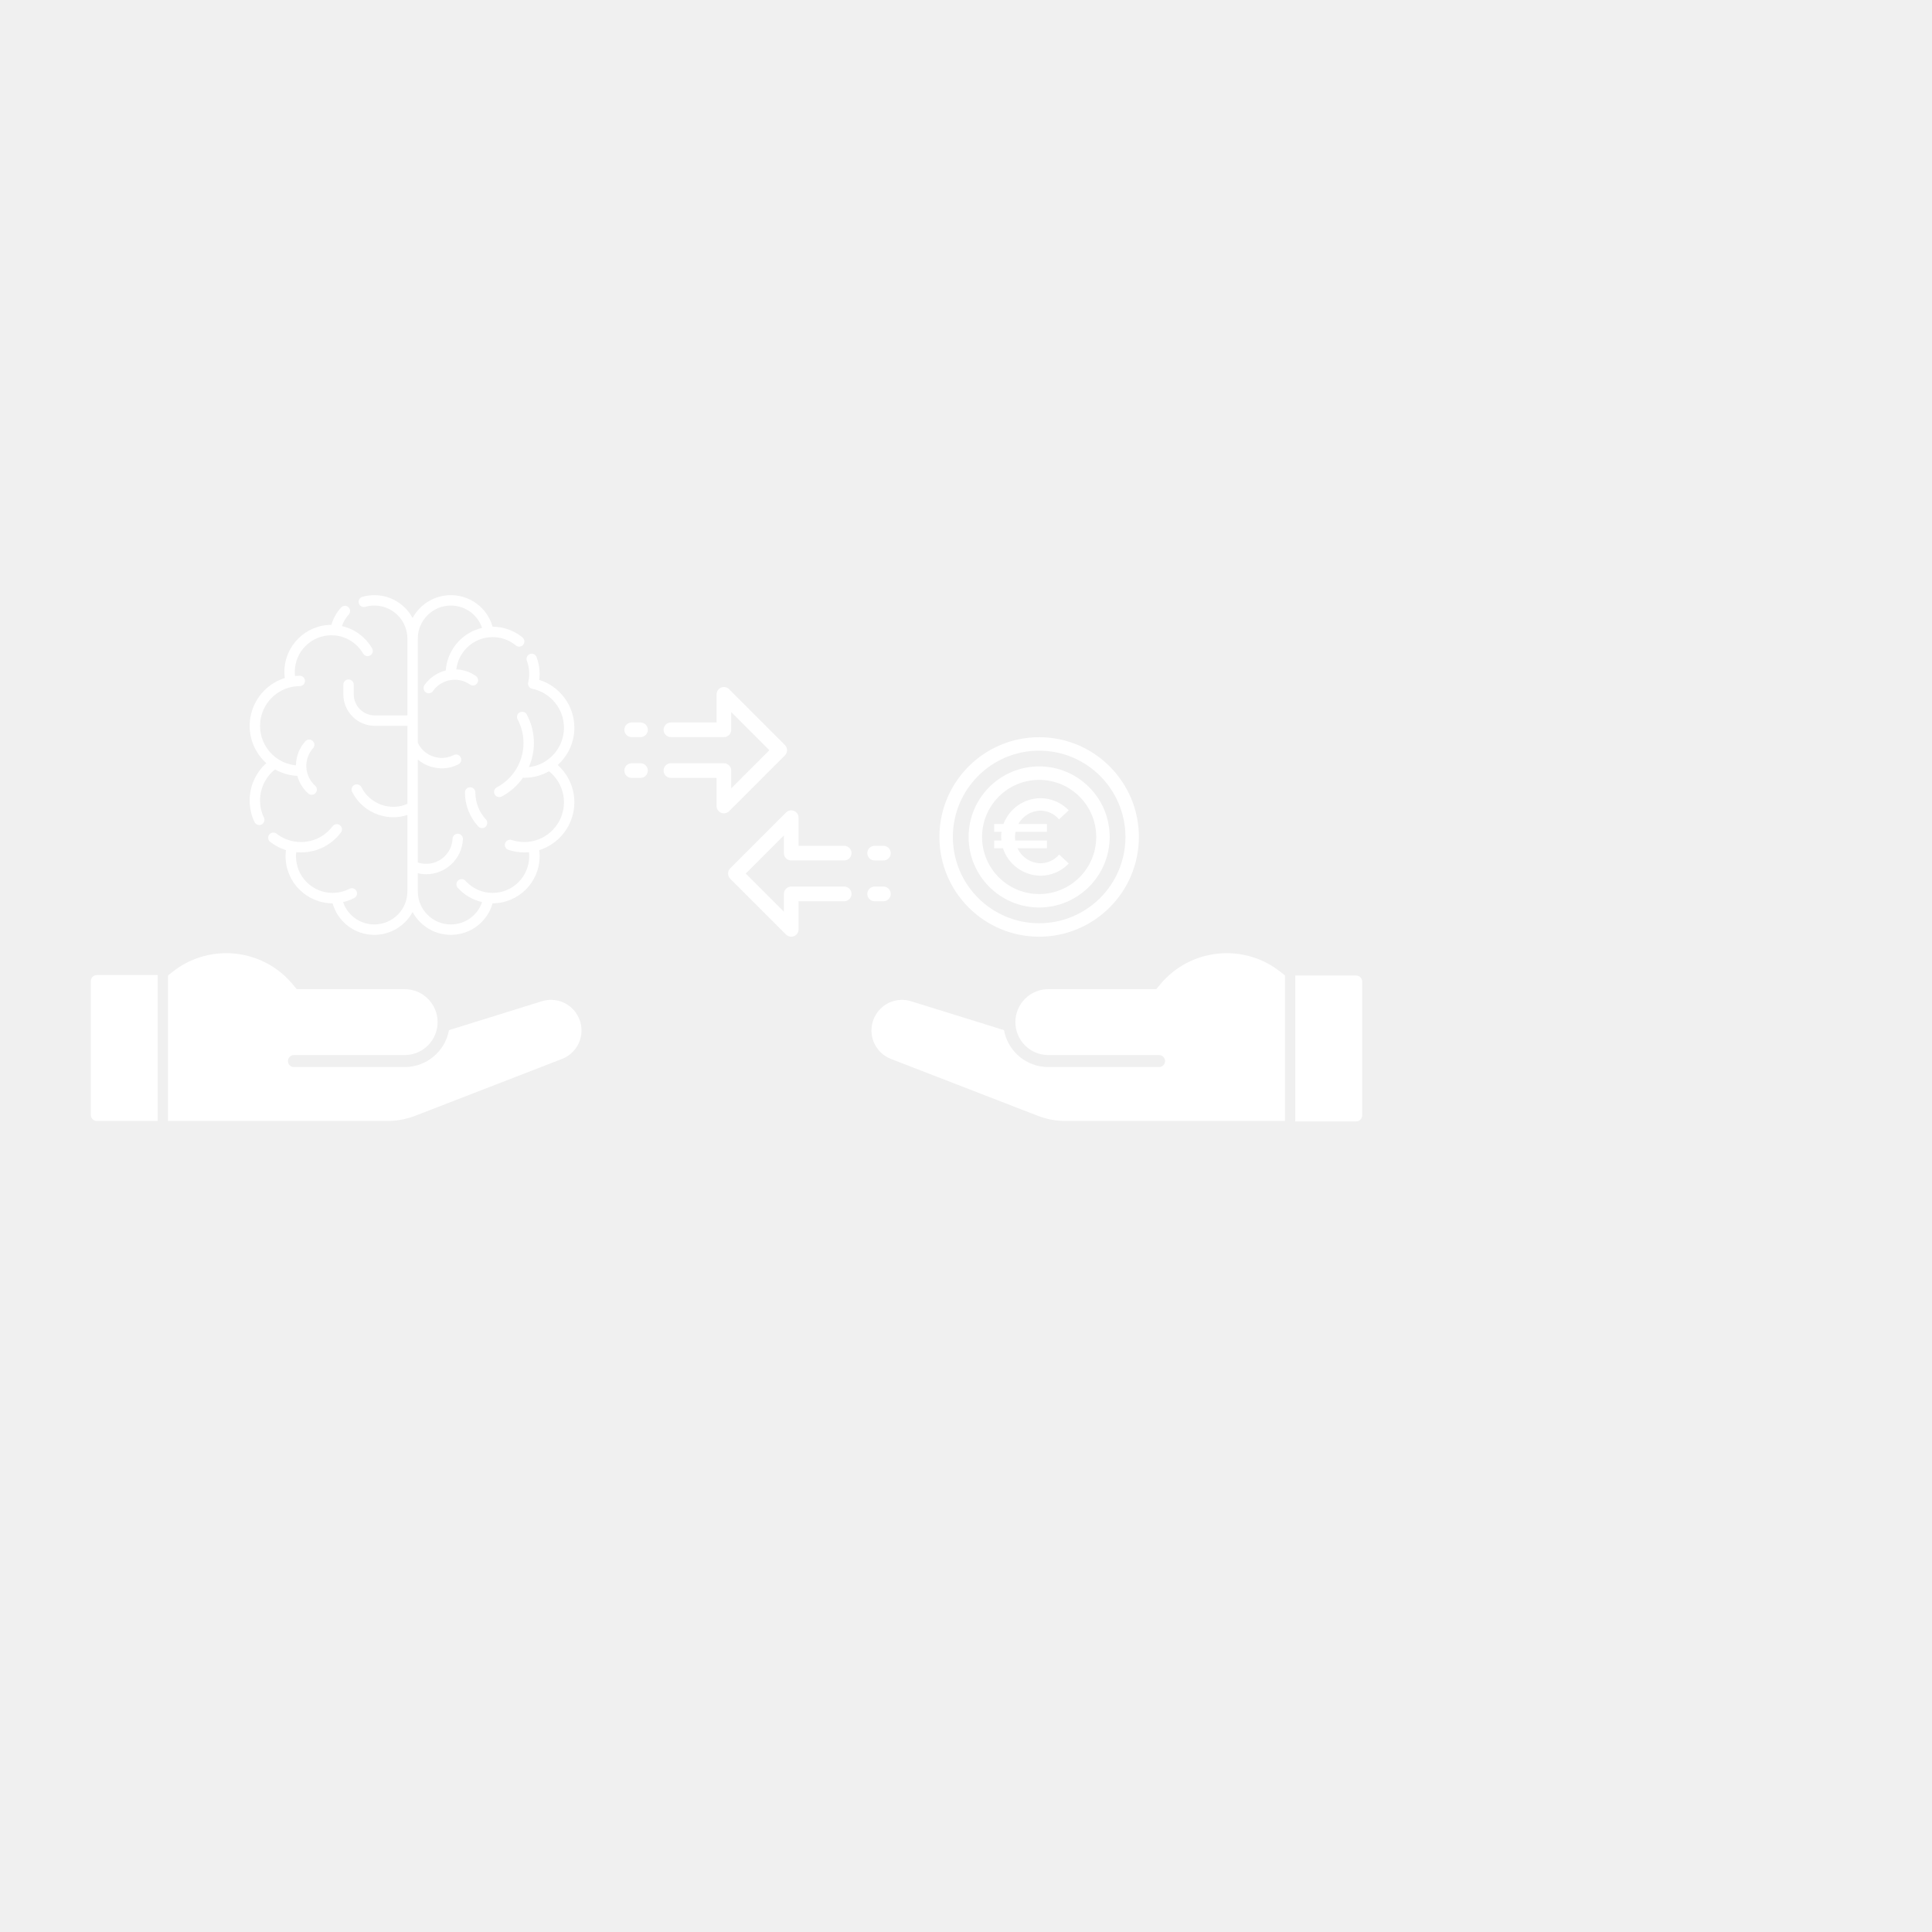
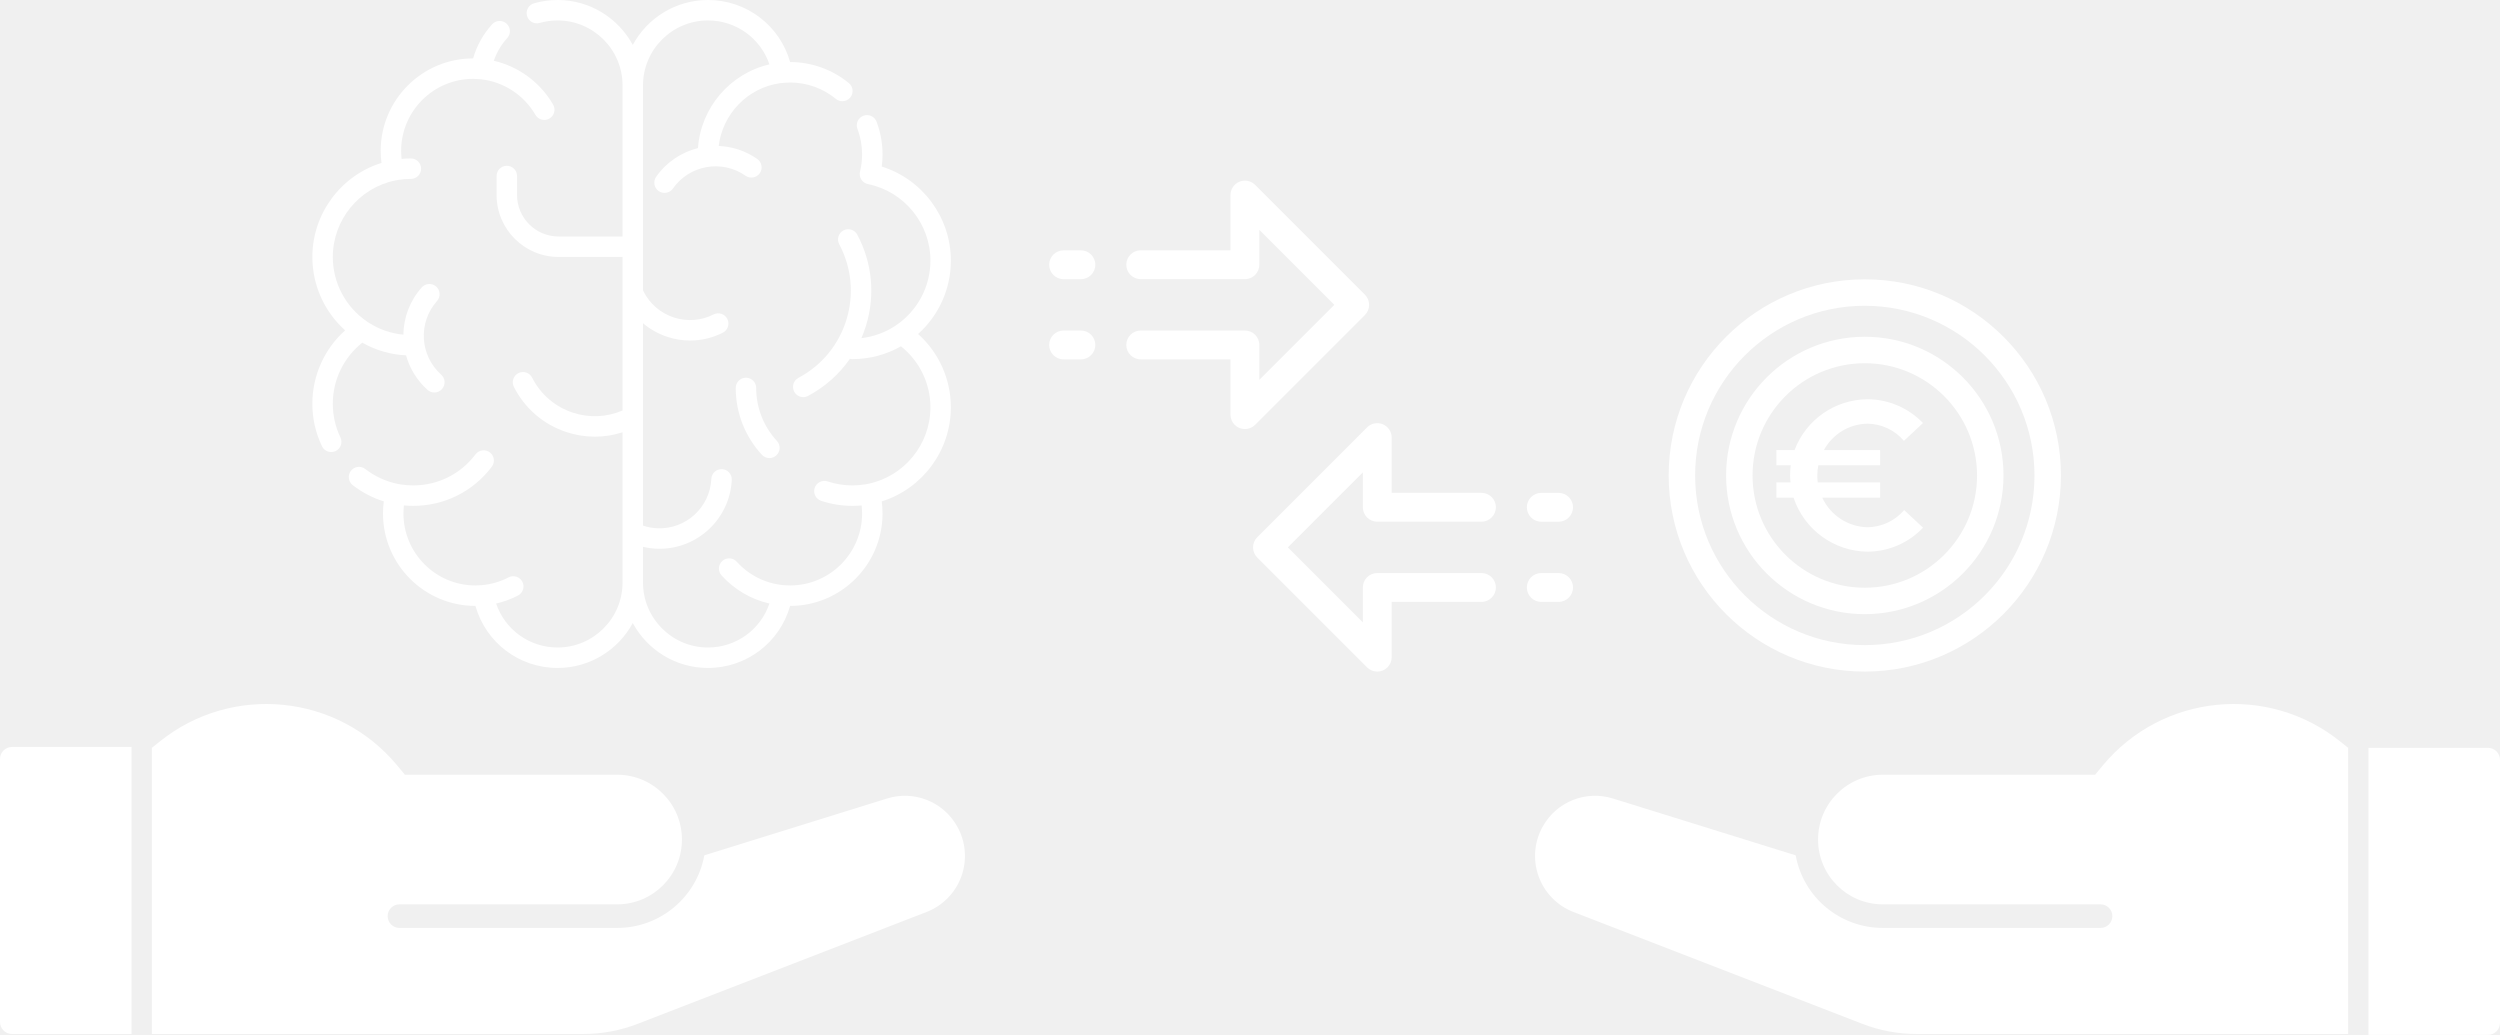
- <svg xmlns="http://www.w3.org/2000/svg" version="1.1" id="Layer_1" x="0px" y="0px" viewBox="0 0 4493.858 4493.858" xml:space="preserve" width="1189mm" height="1189mm">
+ <svg xmlns="http://www.w3.org/2000/svg" version="1.1" id="Layer_1" x="0px" y="0px" viewBox="0 0 2957.253 1224.156" xml:space="preserve" width="782.44mm" height="323.891mm">
  <defs id="defs63" />
-   <g id="g1058" transform="matrix(1.54321,0,0,1.54321,563.0038,1383.342)" style="fill:#ffffff;fill-opacity:1">
+   <g id="g1058" transform="matrix(1.54321,0,0,1.54321,351.8028,-1.001452)" style="fill:#ffffff;fill-opacity:1">
    <path d="m 343.818,290.165 c -4.329,0 -7.837,3.509 -7.837,7.837 0,19.063 7.123,37.267 20.058,51.256 1.545,1.671 3.647,2.516 5.756,2.516 1.903,0 3.811,-0.69 5.319,-2.083 3.178,-2.938 3.372,-7.896 0.434,-11.075 -10.249,-11.083 -15.893,-25.508 -15.893,-40.614 0,-4.328 -3.508,-7.837 -7.837,-7.837 z" id="path24" style="fill:#ffffff;fill-opacity:1" />
    <path d="m 475.767,256.65 c 15.891,-14.23 25.125,-34.586 25.125,-56.244 0,-33.197 -21.868,-62.373 -52.988,-72.091 0.406,-3.077 0.611,-6.177 0.611,-9.274 0,-8.643 -1.541,-17.09 -4.581,-25.106 -1.535,-4.047 -6.06,-6.084 -10.106,-4.55 -4.047,1.535 -6.083,6.059 -4.549,10.106 2.364,6.234 3.562,12.811 3.562,19.548 0,4.42 -0.537,8.85 -1.593,13.169 -0.508,2.073 -0.149,4.263 0.995,6.065 1.143,1.801 2.973,3.059 5.064,3.482 27.762,5.612 47.913,30.278 47.913,58.649 0,19.988 -9.929,38.581 -26.56,49.735 -0.098,0.066 -0.478,0.323 -0.573,0.386 -7.788,5.094 -16.594,8.258 -25.791,9.318 1.36,-3.148 2.572,-6.381 3.588,-9.709 7.126,-23.347 4.734,-48.073 -6.735,-69.621 -2.033,-3.821 -6.777,-5.271 -10.601,-3.236 -3.82,2.033 -5.268,6.779 -3.235,10.601 9.502,17.852 11.483,38.338 5.58,57.681 -5.905,19.343 -18.989,35.229 -36.841,44.731 -3.821,2.033 -5.269,6.779 -3.236,10.601 1.41,2.648 4.12,4.157 6.925,4.157 1.241,0 2.503,-0.296 3.675,-0.921 13.012,-6.926 23.906,-16.676 32.08,-28.443 0.605,0.149 1.233,0.237 1.884,0.237 13.146,0 25.925,-3.39 37.252,-9.825 14.217,11.322 22.589,28.464 22.589,46.798 0,28.371 -20.15,53.037 -47.913,58.649 -0.264,0.053 -1.28,0.249 -1.532,0.293 -3.407,0.596 -6.905,0.898 -10.396,0.898 -6.491,0 -12.87,-1.031 -18.961,-3.065 -4.109,-1.37 -8.545,0.847 -9.915,4.952 -1.371,4.105 0.847,8.545 4.952,9.915 7.694,2.568 15.744,3.87 23.924,3.87 2.371,0 4.744,-0.12 7.102,-0.341 0.233,2.057 0.362,4.125 0.362,6.191 0,30.413 -24.743,55.156 -55.155,55.156 -1.777,0 -5.56,-0.276 -5.562,-0.277 -13.604,-1.359 -26.168,-7.724 -35.377,-17.918 -2.904,-3.213 -7.859,-3.463 -11.07,-0.561 -3.211,2.902 -3.462,7.858 -0.561,11.069 9.821,10.87 22.623,18.333 36.693,21.556 -6.742,19.917 -25.456,33.693 -47.116,33.693 -27.453,0 -49.789,-22.335 -49.79,-49.789 v -27.372 c 3.3,0.773 6.677,1.256 10.119,1.416 0.874,0.041 1.74,0.061 2.605,0.061 29.373,0 53.932,-23.185 55.311,-52.827 0.201,-4.324 -3.141,-7.991 -7.465,-8.192 -4.349,-0.21 -7.99,3.141 -8.193,7.464 -1.018,21.882 -19.646,38.869 -41.53,37.839 -3.737,-0.173 -7.366,-0.865 -10.847,-2.038 v -155.127 c 5.425,4.613 11.747,8.178 18.717,10.466 5.708,1.872 11.57,2.802 17.408,2.802 8.608,0 17.159,-2.022 25.063,-6.02 3.861,-1.954 5.409,-6.669 3.456,-10.531 -1.953,-3.863 -6.665,-5.409 -10.531,-3.456 -9.525,4.819 -20.36,5.641 -30.509,2.311 -10.145,-3.33 -18.387,-10.41 -23.207,-19.939 -0.122,-0.241 -0.279,-0.542 -0.397,-0.883 V 66.11 c 0.001,-27.453 22.337,-49.788 49.79,-49.788 21.659,0 40.37,13.774 47.114,33.688 -30.144,6.929 -52.608,33.164 -54.762,64.149 -12.553,3.138 -24.079,10.615 -32.066,22.022 -2.483,3.545 -1.621,8.432 1.925,10.914 1.369,0.958 2.936,1.418 4.488,1.418 2.47,0 4.902,-1.165 6.426,-3.343 12.643,-18.057 37.619,-22.462 55.677,-9.819 3.547,2.482 8.432,1.621 10.914,-1.925 2.483,-3.545 1.621,-8.432 -1.925,-10.914 -9.023,-6.317 -19.287,-9.561 -29.552,-9.982 2.933,-24.492 22.166,-44.633 47.036,-48.112 0.38,-0.053 5.941,-0.535 7.719,-0.535 12.768,0 25.216,4.463 35.049,12.565 1.46,1.203 3.225,1.789 4.98,1.789 2.26,0 4.504,-0.973 6.052,-2.853 2.752,-3.341 2.276,-8.28 -1.065,-11.032 -12.634,-10.409 -28.621,-16.143 -45.017,-16.143 -0.006,0 -0.013,0 -0.018,0 -7.871,-27.937 -33.334,-47.56 -62.979,-47.56 -24.873,0 -46.552,13.945 -57.626,34.426 -11.078,-20.481 -32.756,-34.426 -57.629,-34.426 -6.132,0 -12.206,0.85 -18.051,2.523 -4.16,1.192 -6.567,5.531 -5.376,9.691 1.191,4.16 5.528,6.566 9.691,5.376 4.442,-1.273 9.063,-1.917 13.735,-1.917 27.453,0 49.789,22.335 49.791,49.789 V 181.931 h -49.056 c -17.546,0 -31.822,-14.275 -31.822,-31.822 v -14.547 c 0,-4.328 -3.508,-7.837 -7.837,-7.837 -4.329,0 -7.837,3.509 -7.837,7.837 v 14.547 c 0,26.188 21.307,47.495 47.495,47.495 h 49.056 v 117.675 c -12.069,5.204 -25.45,5.831 -38.045,1.696 -13.669,-4.485 -24.773,-14.025 -31.267,-26.862 -1.953,-3.863 -6.668,-5.409 -10.531,-3.456 -3.861,1.954 -5.409,6.668 -3.456,10.531 8.382,16.573 22.718,28.89 40.366,34.68 7.13,2.341 14.456,3.501 21.75,3.501 7.167,0 14.296,-1.147 21.181,-3.374 v 67.468 47.723 c -0.002,27.454 -22.338,49.789 -49.791,49.789 -21.659,0 -40.371,-13.774 -47.115,-33.689 5.805,-1.328 11.42,-3.375 16.774,-6.161 3.84,-1.998 5.333,-6.729 3.334,-10.569 -1.998,-3.839 -6.727,-5.331 -10.569,-3.334 -6.496,3.38 -13.48,5.376 -20.777,5.981 -1.564,0.131 -3.123,0.211 -4.64,0.211 -30.413,0 -55.156,-24.743 -55.156,-55.156 0,-2.067 0.129,-4.136 0.362,-6.195 2.358,0.22 4.731,0.345 7.101,0.345 23.891,0 45.864,-10.944 60.282,-30.027 2.61,-3.453 1.926,-8.368 -1.528,-10.977 -3.454,-2.61 -8.37,-1.925 -10.977,1.528 -11.43,15.127 -28.845,23.803 -47.778,23.803 -3.225,0 -6.458,-0.258 -9.61,-0.766 -0.396,-0.065 -1.926,-0.346 -2.318,-0.425 -8.963,-1.812 -17.533,-5.752 -24.787,-11.395 -3.416,-2.657 -8.338,-2.044 -10.998,1.373 -2.657,3.416 -2.043,8.339 1.373,10.998 7.113,5.534 15.234,9.772 23.814,12.46 -0.408,3.078 -0.612,6.181 -0.612,9.279 0,39.055 31.774,70.83 70.83,70.83 0.005,0 0.012,0 0.017,0 7.867,27.94 33.33,47.563 62.976,47.563 24.873,0 46.552,-13.945 57.628,-34.426 11.076,20.481 32.755,34.426 57.626,34.426 29.645,0 55.108,-19.623 62.976,-47.563 0.005,0 0.011,0 0.018,0 39.055,0 70.829,-31.774 70.829,-70.83 0,-3.097 -0.205,-6.196 -0.611,-9.274 31.12,-9.718 52.988,-38.894 52.988,-72.091 0.006,-21.66 -9.227,-42.016 -25.118,-56.244 z" id="path26" style="fill:#ffffff;fill-opacity:1" />
    <path d="m 27.136,310.108 c 0,-18.336 8.372,-35.478 22.591,-46.8 10.261,5.83 21.721,9.153 33.555,9.727 2.76,9.895 8.266,19.144 16.481,26.48 1.495,1.335 3.359,1.992 5.217,1.992 2.156,0 4.3,-0.883 5.848,-2.616 2.883,-3.228 2.603,-8.183 -0.625,-11.066 -16.441,-14.684 -17.871,-40.005 -3.188,-56.447 2.883,-3.228 2.603,-8.183 -0.625,-11.064 -3.23,-2.884 -8.184,-2.604 -11.066,0.625 -9.272,10.382 -13.913,23.308 -14.097,36.241 -9.489,-0.907 -18.601,-4.046 -26.636,-9.229 -0.157,-0.1 -0.75,-0.496 -0.897,-0.596 -16.632,-11.154 -26.56,-29.746 -26.56,-49.735 0,-28.371 20.15,-53.037 47.913,-58.649 0.389,-0.078 1.922,-0.361 2.321,-0.425 3.151,-0.508 6.382,-0.766 9.607,-0.766 4.329,0 7.837,-3.509 7.837,-7.837 0,-4.328 -3.508,-7.837 -7.837,-7.837 -2.371,0 -4.744,0.124 -7.101,0.345 -0.233,-2.06 -0.362,-4.127 -0.362,-6.195 0,-30.413 24.743,-55.156 55.156,-55.156 1.777,0 5.991,0.321 6.081,0.331 17.332,1.898 32.919,12.082 41.693,27.242 1.453,2.51 4.085,3.912 6.79,3.912 1.332,0 2.682,-0.341 3.918,-1.055 3.746,-2.168 5.026,-6.963 2.857,-10.709 -9.879,-17.066 -26.494,-29.219 -45.454,-33.595 2.186,-6.404 5.667,-12.324 10.287,-17.401 2.912,-3.202 2.678,-8.159 -0.524,-11.071 -3.202,-2.912 -8.157,-2.679 -11.071,0.522 -6.85,7.53 -11.81,16.467 -14.554,26.15 -0.008,0 -0.017,0 -0.024,0 -39.055,0 -70.83,31.774 -70.83,70.83 0,3.096 0.205,6.196 0.611,9.274 -31.12,9.718 -52.988,38.894 -52.988,72.091 0,21.658 9.234,42.014 25.125,56.244 -15.891,14.23 -25.125,34.585 -25.125,56.243 0,11.41 2.484,22.38 7.382,32.601 1.347,2.81 4.151,4.451 7.073,4.451 1.136,0 2.289,-0.248 3.381,-0.772 3.903,-1.87 5.552,-6.552 3.68,-10.454 -3.874,-8.09 -5.84,-16.78 -5.84,-25.826 z" id="path28" style="fill:#ffffff;fill-opacity:1" />
    <g id="g30" transform="translate(13.52996,-2.136309)" style="fill:#ffffff;fill-opacity:1">
</g>
    <g id="g32" transform="translate(13.52996,-2.136309)" style="fill:#ffffff;fill-opacity:1">
</g>
    <g id="g34" transform="translate(13.52996,-2.136309)" style="fill:#ffffff;fill-opacity:1">
</g>
    <g id="g36" transform="translate(13.52996,-2.136309)" style="fill:#ffffff;fill-opacity:1">
</g>
    <g id="g38" transform="translate(13.52996,-2.136309)" style="fill:#ffffff;fill-opacity:1">
</g>
    <g id="g40" transform="translate(13.52996,-2.136309)" style="fill:#ffffff;fill-opacity:1">
</g>
    <g id="g42" transform="translate(13.52996,-2.136309)" style="fill:#ffffff;fill-opacity:1">
</g>
    <g id="g44" transform="translate(13.52996,-2.136309)" style="fill:#ffffff;fill-opacity:1">
</g>
    <g id="g46" transform="translate(13.52996,-2.136309)" style="fill:#ffffff;fill-opacity:1">
</g>
    <g id="g48" transform="translate(13.52996,-2.136309)" style="fill:#ffffff;fill-opacity:1">
</g>
    <g id="g50" transform="translate(13.52996,-2.136309)" style="fill:#ffffff;fill-opacity:1">
</g>
    <g id="g52" transform="translate(13.52996,-2.136309)" style="fill:#ffffff;fill-opacity:1">
</g>
    <g id="g54" transform="translate(13.52996,-2.136309)" style="fill:#ffffff;fill-opacity:1">
</g>
    <g id="g56" transform="translate(13.52996,-2.136309)" style="fill:#ffffff;fill-opacity:1">
</g>
    <g id="g58" transform="translate(13.52996,-2.136309)" style="fill:#ffffff;fill-opacity:1">
</g>
  </g>
-   <g id="g2660" transform="matrix(3.066543,0,0,3.066543,-2616.406,-3938.638)" style="fill:#ffffff;fill-opacity:1">
+   <g id="g2660" transform="matrix(3.066543,0,0,3.066543,-2827.607,-5322.981)" style="fill:#ffffff;fill-opacity:1">
    <ellipse cx="949.423" cy="-2054.304" style="fill:#ffffff;fill-opacity:1;stroke-width:18.349" id="circle6" rx="18.969" ry="17.75" transform="scale(1,-1)" />
    <path d="m 922.083,2028.576 v 101.492 a 4.627,4.627 0 0 0 4.613,4.613 h 46.133 v -110.719 h -46.133 a 4.627,4.627 0 0 0 -4.613,4.613 z m 27.68,13.84 a 13.84,13.84 0 1 1 -13.84,13.84 13.88,13.88 0 0 1 13.84,-13.84 z" style="fill:#ffffff;fill-opacity:1;stroke-width:4.613" id="path8" />
  </g>
-   <g id="g2660-6" transform="matrix(-3.066543,0,0,3.066543,5996.06,-3937.594)" style="fill:#ffffff;fill-opacity:1">
+   <g id="g2660-6" transform="matrix(-3.066543,0,0,3.066543,5784.859,-5321.938)" style="fill:#ffffff;fill-opacity:1">
    <ellipse cx="949.423" cy="-2054.304" style="fill:#ffffff;fill-opacity:1;stroke-width:18.349" id="circle6-4" rx="18.969" ry="17.75" transform="scale(1,-1)" />
    <path d="m 922.083,2028.576 v 101.492 a 4.627,4.627 0 0 0 4.613,4.613 h 46.133 v -110.719 h -46.133 a 4.627,4.627 0 0 0 -4.613,4.613 z m 27.68,13.84 a 13.84,13.84 0 1 1 -13.84,13.84 13.88,13.88 0 0 1 13.84,-13.84 z" style="fill:#ffffff;fill-opacity:1;stroke-width:4.613" id="path8-2" />
  </g>
-   <path d="m 1343.245,2361.542 a 70.819,70.819 0 0 0 -82.808,-32.621 l -216.081,67.194 a 104.759,104.759 0 0 1 -102.883,85.874 h -257.903 a 13.941,13.941 0 0 1 0,-27.881 h 257.903 a 76.674,76.674 0 0 0 0,-153.347 h -251.351 l -9.34,-11.292 A 201.242,201.242 0 0 0 400.575,2261.169 l -9.758,7.807 v 338.481 h 509.951 a 177.874,177.874 0 0 0 65.382,-12.268 l 340.99,-132.018 a 71.061,71.061 0 0 0 36.106,-101.628 z" style="fill:#ffffff;fill-opacity:1;stroke-width:13.941" id="path10" />
-   <path d="m 2036.409,2361.542 a 70.819,70.819 0 0 1 82.808,-32.621 l 216.081,67.194 a 104.759,104.759 0 0 0 102.883,85.874 h 257.903 a 13.941,13.941 0 0 0 0,-27.881 h -257.903 a 76.674,76.674 0 0 1 0,-153.347 h 251.351 l 9.34,-11.292 a 201.242,201.242 0 0 1 280.208,-28.3 l 9.758,7.807 v 338.481 h -509.951 a 177.874,177.874 0 0 1 -65.382,-12.268 l -340.99,-132.018 a 71.061,71.061 0 0 1 -36.106,-101.628 z" style="fill:#ffffff;fill-opacity:1;stroke-width:13.941" id="path10-7" />
-   <g id="g5884" transform="matrix(8.940781,0,0,8.940781,-16756.616,-14461.024)" style="fill:#ffffff;fill-opacity:1">
+   <path d="m 1132.044,977.199 a 70.819,70.819 0 0 0 -82.808,-32.621 l -216.081,67.194 a 104.759,104.759 0 0 1 -102.883,85.874 h -257.903 a 13.941,13.941 0 0 1 0,-27.881 h 257.903 a 76.674,76.674 0 0 0 0,-153.347 h -251.351 l -9.34,-11.292 a 201.242,201.242 0 0 0 -280.208,-28.3 l -9.758,7.807 v 338.48 h 509.951 a 177.874,177.874 0 0 0 65.382,-12.268 l 340.99,-132.018 a 71.061,71.061 0 0 0 36.106,-101.628 z" style="fill:#ffffff;fill-opacity:1;stroke-width:13.941" id="path10" />
+   <path d="m 1825.208,977.199 a 70.819,70.819 0 0 1 82.808,-32.621 l 216.081,67.194 a 104.759,104.759 0 0 0 102.883,85.874 h 257.903 a 13.941,13.941 0 0 0 0,-27.881 h -257.903 a 76.674,76.674 0 0 1 0,-153.347 h 251.351 l 9.34,-11.292 a 201.242,201.242 0 0 1 280.208,-28.3 l 9.758,7.807 v 338.48 h -509.951 a 177.874,177.874 0 0 1 -65.382,-12.268 l -340.99,-132.018 a 71.061,71.061 0 0 1 -36.106,-101.628 z" style="fill:#ffffff;fill-opacity:1;stroke-width:13.941" id="path10-7" />
+   <g id="g5884" transform="matrix(8.940781,0,0,8.940781,-16967.817,-15845.367)" style="fill:#ffffff;fill-opacity:1">
    <path d="m 2144.522,1861.112 a 25.949,25.949 0 1 1 25.949,-25.949 25.978,25.978 0 0 1 -25.949,25.949 z m 0,-48.4 a 22.449,22.449 0 1 0 22.449,22.451 22.475,22.475 0 0 0 -22.449,-22.449 z" id="path10-0" style="fill:#ffffff;fill-opacity:1" />
    <path d="m 2144.522,1853.514 a 18.351,18.351 0 1 1 18.35,-18.351 18.371,18.371 0 0 1 -18.35,18.351 z m 0,-33.2 a 14.851,14.851 0 1 0 14.85,14.849 14.867,14.867 0 0 0 -14.85,-14.85 z" id="path12" style="fill:#ffffff;fill-opacity:1" />
    <path d="m 2149.728,1839.744 2.5,2.327 a 10.16,10.16 0 0 1 -7.346,3.176 10.433,10.433 0 0 1 -9.787,-7.148 h -2.274 v -2.014 h 1.872 c -0.028,-0.312 -0.057,-0.624 -0.057,-0.936 a 10.31,10.31 0 0 1 0.085,-1.333 h -1.9 v -2.014 h 2.407 a 10.392,10.392 0 0 1 9.645,-6.723 10.243,10.243 0 0 1 7.346,3.149 l -2.524,2.354 a 6.408,6.408 0 0 0 -4.822,-2.269 6.668,6.668 0 0 0 -5.759,3.489 h 7.432 v 2.014 h -8.17 a 6.854,6.854 0 0 0 -0.141,1.333 c 0,0.312 0.028,0.624 0.056,0.936 h 8.255 v 2.014 h -7.655 a 6.756,6.756 0 0 0 5.986,3.914 6.467,6.467 0 0 0 4.851,-2.269 z" id="path14" style="fill:#ffffff;fill-opacity:1" />
  </g>
-   <g id="g909" transform="matrix(9.822907,0,0,9.822907,1115.043,1374.255)">
+   <g id="g909" transform="matrix(9.822907,0,0,9.822907,903.8419,-10.08815)">
    <g id="g5924" transform="matrix(0.9925369,0,0,0.9925369,-25.64379,-2.955855)" style="fill:#ffffff;fill-opacity:1">
      <path d="m 84.173,56.071 a 1.749,1.749 0 0 1 -1.75,-1.75 V 47.614 H 71.532 a 1.75,1.75 0 0 1 0,-3.5 h 12.641 a 1.75,1.75 0 0 1 1.75,1.75 V 50.1 l 9.1,-9.1 -9.1,-9.1 v 4.232 a 1.75,1.75 0 0 1 -1.75,1.75 H 71.532 a 1.75,1.75 0 0 1 0,-3.5 h 10.891 v -6.703 a 1.75,1.75 0 0 1 2.988,-1.237 l 13.32,13.321 a 1.748,1.748 0 0 1 0,2.474 l -13.32,13.321 a 1.751,1.751 0 0 1 -1.238,0.513 z" id="path16" style="fill:#ffffff;fill-opacity:1" />
      <path d="m 64.274,37.886 h -2.1 a 1.75,1.75 0 0 1 0,-3.5 h 2.1 a 1.75,1.75 0 0 1 0,3.5 z" id="path18" style="fill:#ffffff;fill-opacity:1" />
      <path d="m 64.274,47.614 h -2.1 a 1.75,1.75 0 0 1 0,-3.5 h 2.1 a 1.75,1.75 0 0 1 0,3.5 z" id="path20" style="fill:#ffffff;fill-opacity:1" />
    </g>
  </g>
-   <g id="g5924-7" transform="matrix(-9.749597,0,0,9.749597,2661.021,1632.103)" style="fill:#ffffff;fill-opacity:1">
+   <g id="g5924-7" transform="matrix(-9.749597,0,0,9.749597,2449.82,247.7597)" style="fill:#ffffff;fill-opacity:1">
    <path d="m 84.173,56.071 a 1.749,1.749 0 0 1 -1.75,-1.75 V 47.614 H 71.532 a 1.75,1.75 0 0 1 0,-3.5 h 12.641 a 1.75,1.75 0 0 1 1.75,1.75 V 50.1 l 9.1,-9.1 -9.1,-9.1 v 4.232 a 1.75,1.75 0 0 1 -1.75,1.75 H 71.532 a 1.75,1.75 0 0 1 0,-3.5 h 10.891 v -6.703 a 1.75,1.75 0 0 1 2.988,-1.237 l 13.32,13.321 a 1.748,1.748 0 0 1 0,2.474 l -13.32,13.321 a 1.751,1.751 0 0 1 -1.238,0.513 z" id="path16-3" style="fill:#ffffff;fill-opacity:1" />
    <path d="m 64.274,37.886 h -2.1 a 1.75,1.75 0 0 1 0,-3.5 h 2.1 a 1.75,1.75 0 0 1 0,3.5 z" id="path18-7" style="fill:#ffffff;fill-opacity:1" />
    <path d="m 64.274,47.614 h -2.1 a 1.75,1.75 0 0 1 0,-3.5 h 2.1 a 1.75,1.75 0 0 1 0,3.5 z" id="path20-7" style="fill:#ffffff;fill-opacity:1" />
  </g>
</svg>
